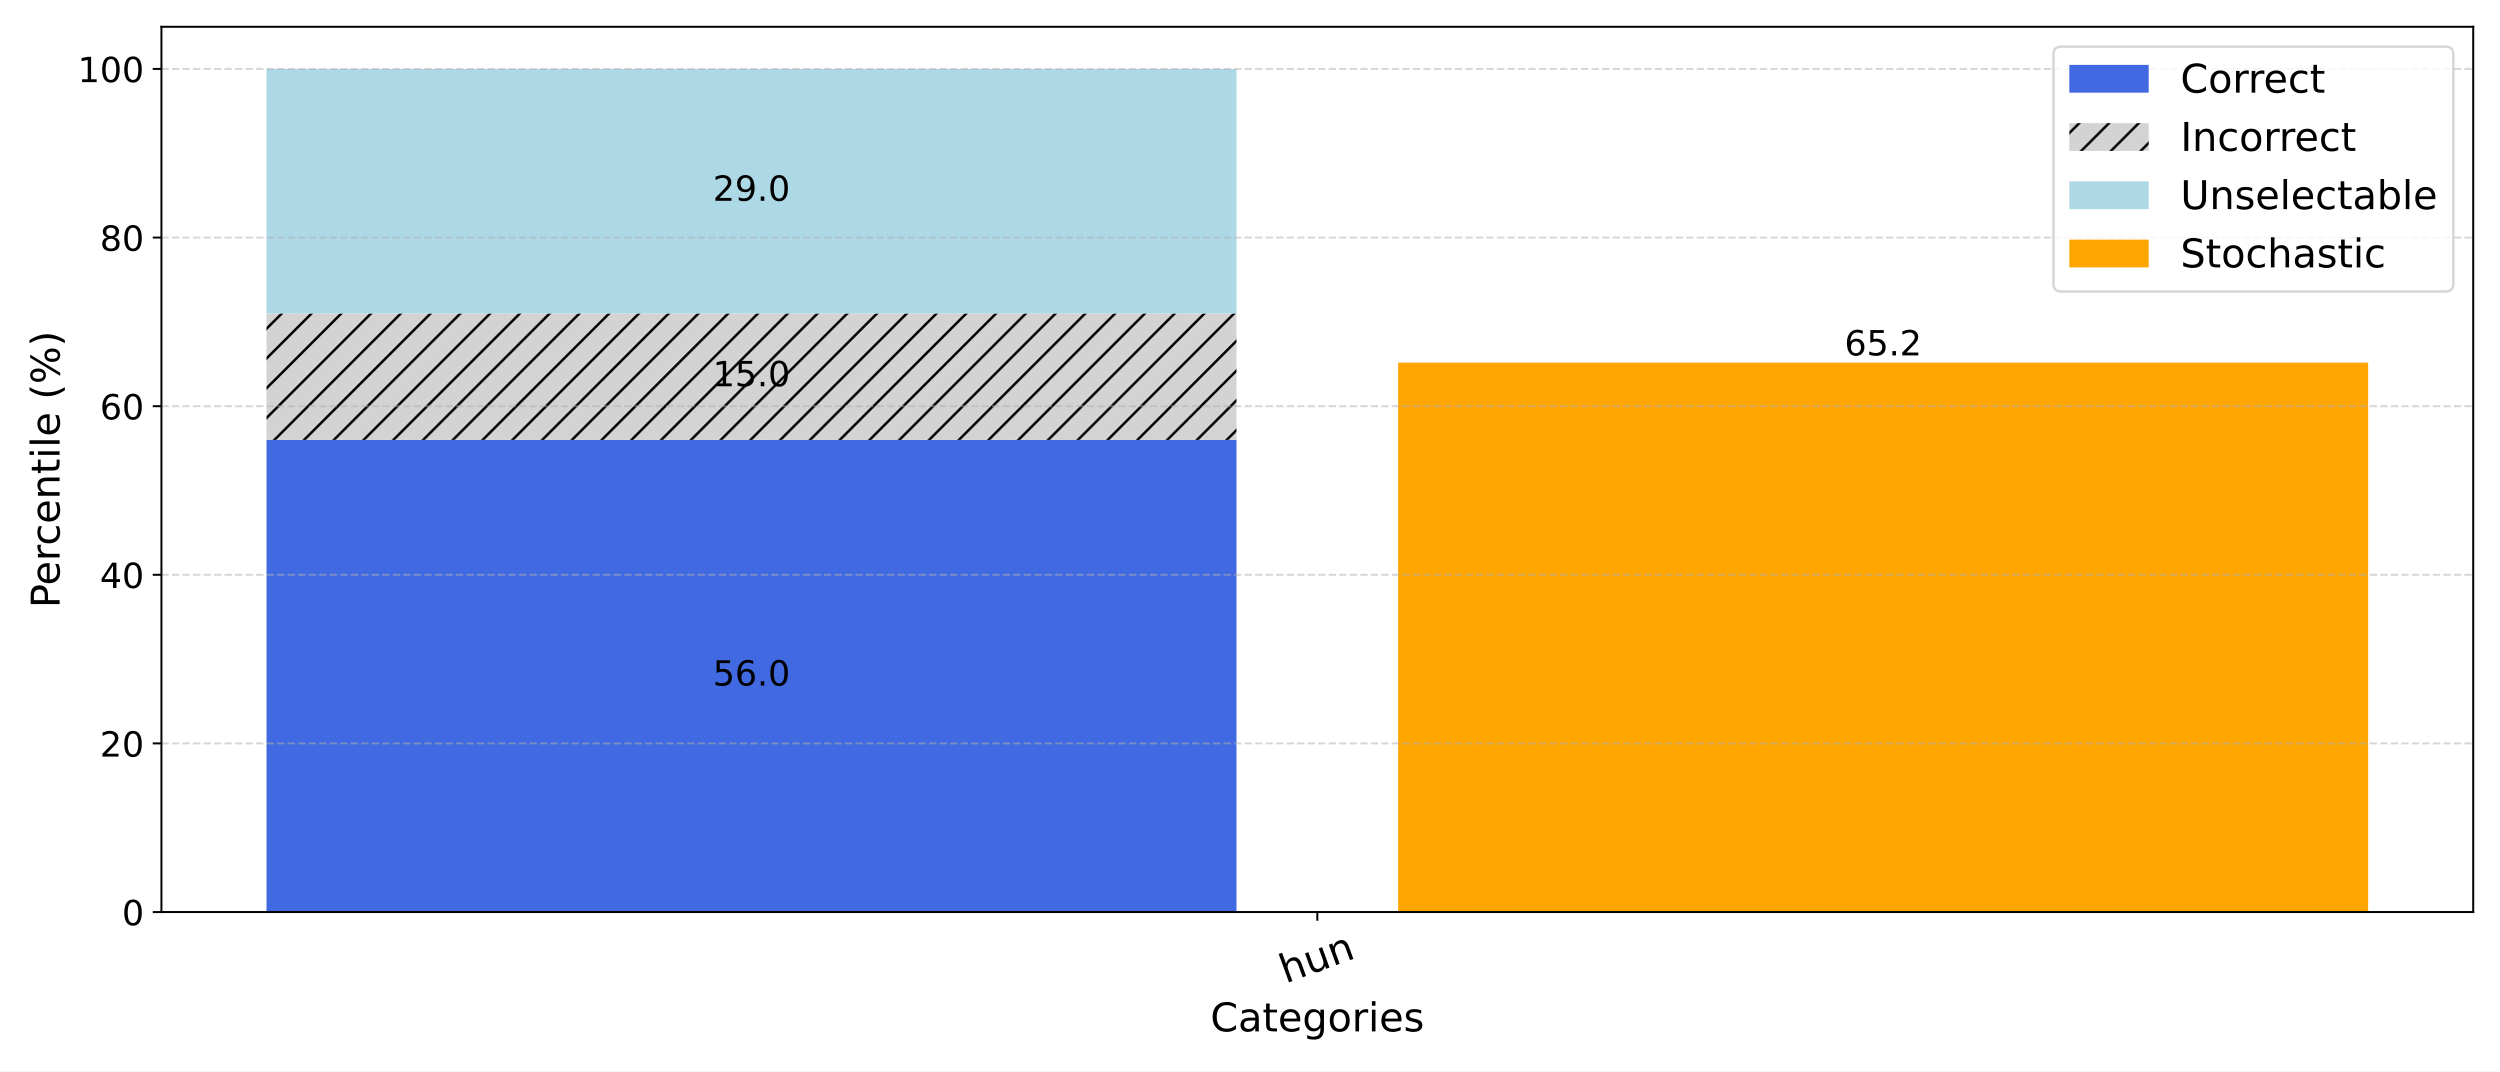
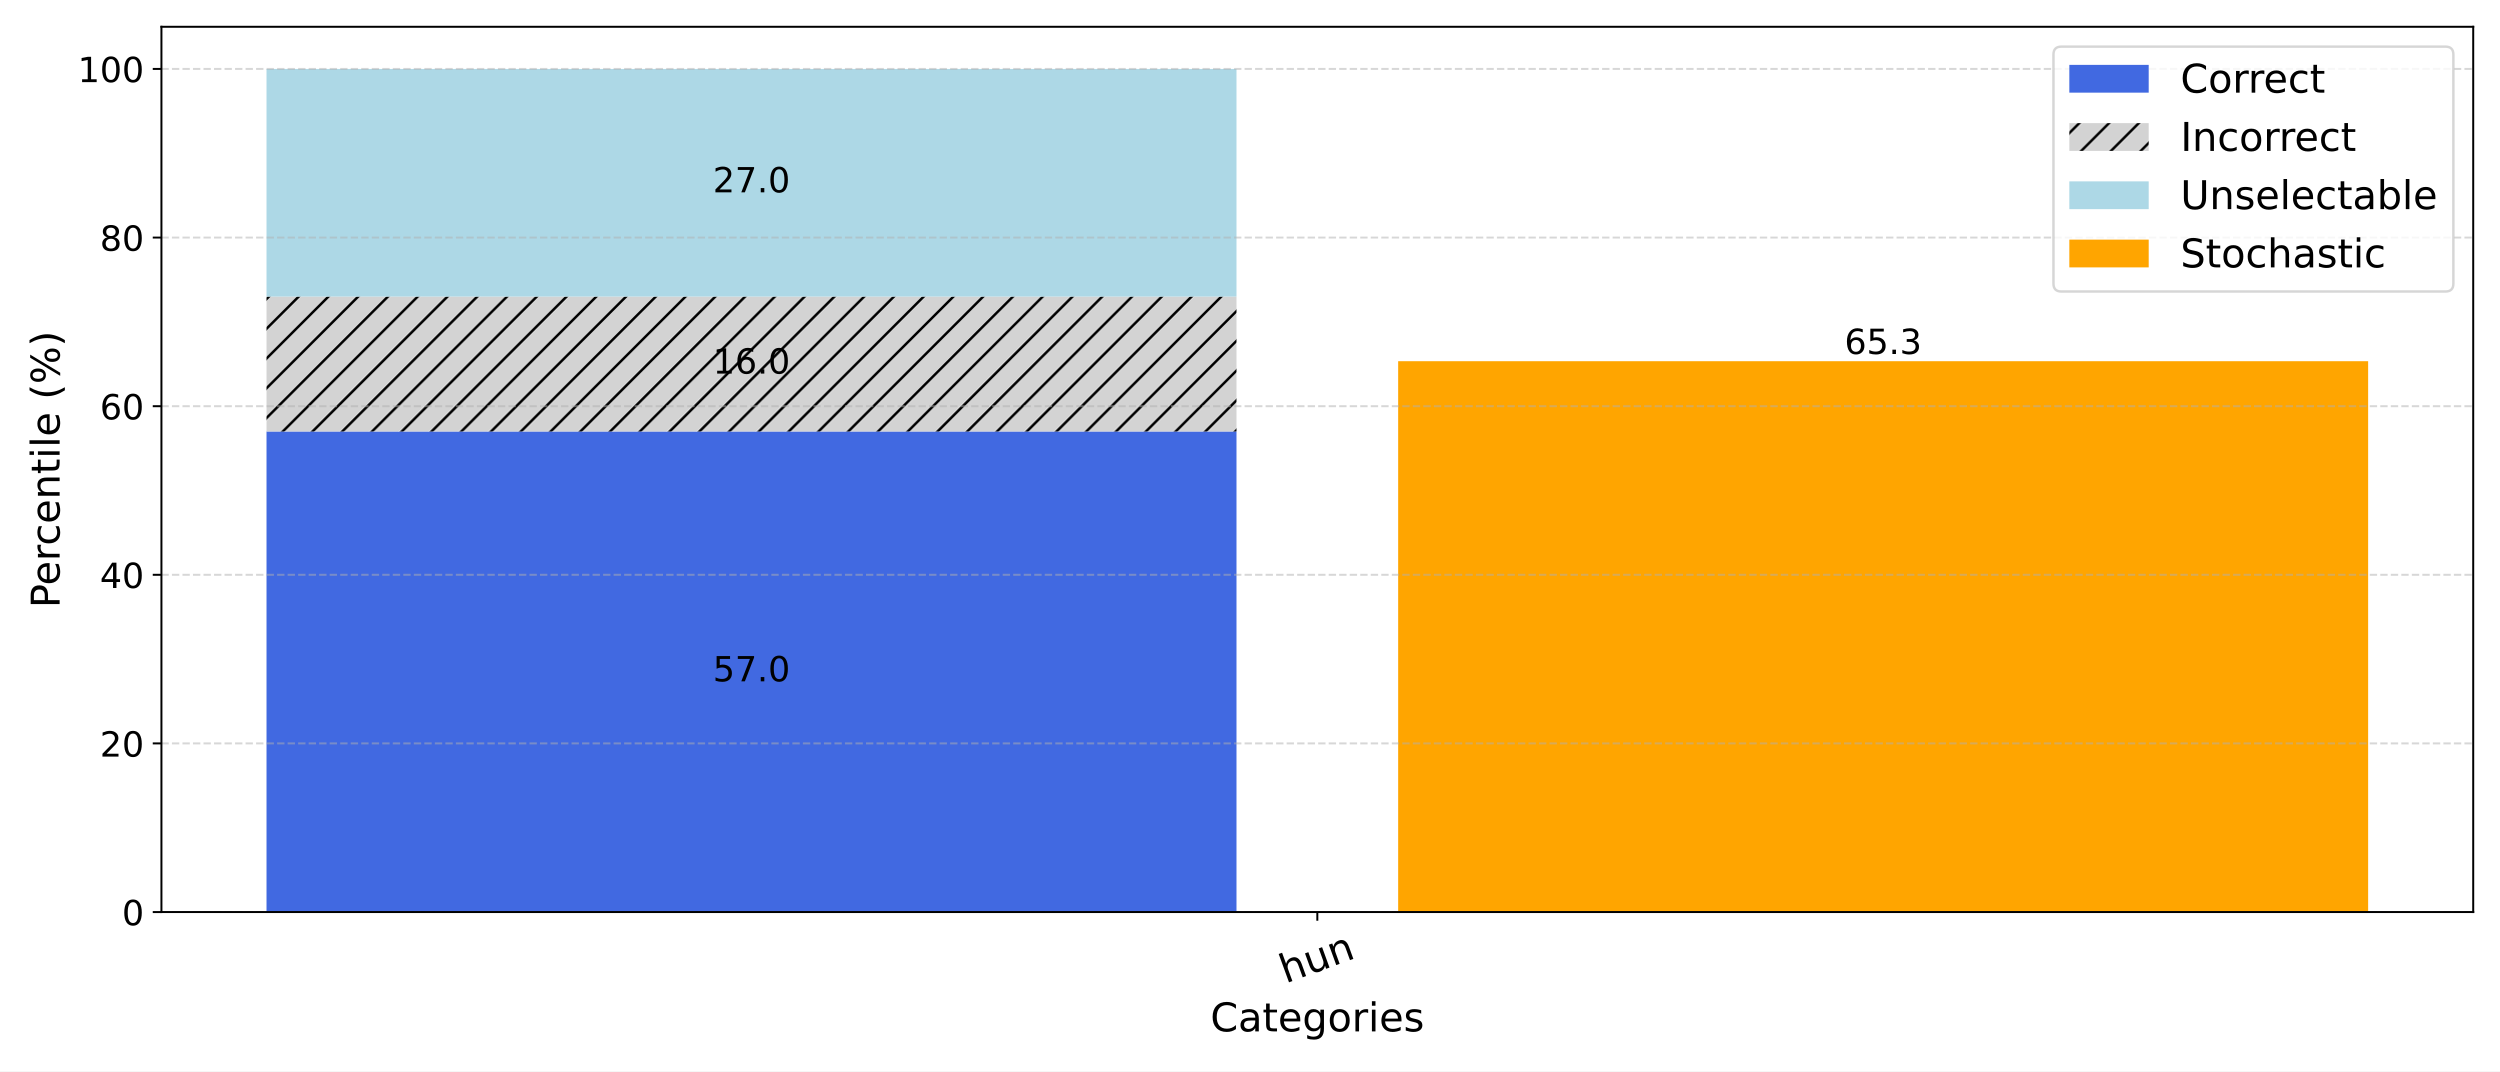
<svg xmlns="http://www.w3.org/2000/svg" xmlns:xlink="http://www.w3.org/1999/xlink" width="1008pt" height="432pt" viewBox="0 0 1008 432" version="1.1">
  <defs>
    <style type="text/css">*{stroke-linejoin: round; stroke-linecap: butt}</style>
  </defs>
  <g id="figure_1">
    <g id="patch_1">
      <path d="M 0 432  L 1008 432  L 1008 0  L 0 0  z " style="fill: #ffffff" />
    </g>
    <g id="axes_1">
      <g id="patch_2">
        <path d="M 65.09 367.736  L 997.2 367.736  L 997.2 10.8  L 65.09 10.8  z " style="fill: #ffffff" />
      </g>
      <g id="patch_3">
-         <path d="M 107.459 367.736  L 498.554 367.736  L 498.554 177.37  L 107.459 177.37  z " clip-path="url(#p33c2f311af)" style="fill: #4169e1" />
+         <path d="M 107.459 367.736  L 498.554 367.736  L 498.554 173.971  L 107.459 173.971  z " clip-path="url(#p656f614614)" style="fill: #4169e1" />
      </g>
      <g id="patch_4">
-         <path d="M 107.459 177.37  L 498.554 177.37  L 498.554 126.379  L 107.459 126.379  z " clip-path="url(#p33c2f311af)" style="fill: url(#h8eac0f4e69)" />
+         <path d="M 107.459 173.971  L 498.554 173.971  L 498.554 119.58  L 107.459 119.58  z " clip-path="url(#p656f614614)" style="fill: url(#h912735a41c)" />
      </g>
      <g id="patch_5">
-         <path d="M 107.459 126.379  L 498.554 126.379  L 498.554 27.797  L 107.459 27.797  z " clip-path="url(#p33c2f311af)" style="fill: #add8e6" />
+         <path d="M 107.459 119.58  L 498.554 119.58  L 498.554 27.797  L 107.459 27.797  z " clip-path="url(#p656f614614)" style="fill: #add8e6" />
      </g>
      <g id="patch_6">
-         <path d="M 563.736 367.736  L 954.831 367.736  L 954.831 146.209  L 563.736 146.209  z " clip-path="url(#p33c2f311af)" style="fill: #ffa500" />
+         <path d="M 563.736 367.736  L 954.831 367.736  L 954.831 145.642  L 563.736 145.642  z " clip-path="url(#p656f614614)" style="fill: #ffa500" />
      </g>
      <g id="matplotlib.axis_1">
        <g id="xtick_1">
          <g id="line2d_1">
            <defs>
-               <path id="mea6c5ace5f" d="M 0 0  L 0 3.5  " style="stroke: #000000; stroke-width: 0.8" />
+               <path id="md09e6001d0" d="M 0 0  L 0 3.5  " style="stroke: #000000; stroke-width: 0.8" />
            </defs>
            <g>
-               <use xlink:href="#mea6c5ace5f" x="531.145" y="367.736" style="stroke: #000000; stroke-width: 0.8" />
+               <use xlink:href="#md09e6001d0" x="531.145" y="367.736" style="stroke: #000000; stroke-width: 0.8" />
            </g>
          </g>
          <g id="text_1">
            <text style="font-size: 16px; font-family: 'DejaVu Sans', 'Bitstream Vera Sans', 'Computer Modern Sans Serif', 'Lucida Grande', 'Verdana', 'Geneva', 'Lucid', 'Arial', 'Helvetica', 'Avant Garde', sans-serif" transform="translate(518.3623 396.5646) rotate(-20)">hun</text>
          </g>
        </g>
        <g id="text_2">
          <text style="font-size: 16px; font-family: 'DejaVu Sans', 'Bitstream Vera Sans', 'Computer Modern Sans Serif', 'Lucida Grande', 'Verdana', 'Geneva', 'Lucid', 'Arial', 'Helvetica', 'Avant Garde', sans-serif; text-anchor: middle" x="531.145" y="415.849" transform="rotate(-0 531.145 415.8489)">Categories</text>
        </g>
      </g>
      <g id="matplotlib.axis_2">
        <g id="ytick_1">
          <g id="line2d_2">
-             <path d="M 65.09 367.736  L 997.2 367.736  " clip-path="url(#p33c2f311af)" style="fill: none; stroke-dasharray: 2.96,1.28; stroke-dashoffset: 0; stroke: #b0b0b0; stroke-opacity: 0.5; stroke-width: 0.8" />
+             <path d="M 65.09 367.736  L 997.2 367.736  " clip-path="url(#p656f614614)" style="fill: none; stroke-dasharray: 2.96,1.28; stroke-dashoffset: 0; stroke: #b0b0b0; stroke-opacity: 0.5; stroke-width: 0.8" />
          </g>
          <g id="line2d_3">
            <defs>
-               <path id="m45838e3c42" d="M 0 0  L -3.5 0  " style="stroke: #000000; stroke-width: 0.8" />
+               <path id="mfa908a0a28" d="M 0 0  L -3.5 0  " style="stroke: #000000; stroke-width: 0.8" />
            </defs>
            <g>
-               <use xlink:href="#m45838e3c42" x="65.09" y="367.736" style="stroke: #000000; stroke-width: 0.8" />
+               <use xlink:href="#mfa908a0a28" x="65.09" y="367.736" style="stroke: #000000; stroke-width: 0.8" />
            </g>
          </g>
          <g id="text_3">
            <text style="font-size: 14px; font-family: 'DejaVu Sans', 'Bitstream Vera Sans', 'Computer Modern Sans Serif', 'Lucida Grande', 'Verdana', 'Geneva', 'Lucid', 'Arial', 'Helvetica', 'Avant Garde', sans-serif; text-anchor: end" x="58.09" y="373.055" transform="rotate(-0 58.09 373.0549)">0</text>
          </g>
        </g>
        <g id="ytick_2">
          <g id="line2d_4">
-             <path d="M 65.09 299.748  L 997.2 299.748  " clip-path="url(#p33c2f311af)" style="fill: none; stroke-dasharray: 2.96,1.28; stroke-dashoffset: 0; stroke: #b0b0b0; stroke-opacity: 0.5; stroke-width: 0.8" />
+             <path d="M 65.09 299.748  L 997.2 299.748  " clip-path="url(#p656f614614)" style="fill: none; stroke-dasharray: 2.96,1.28; stroke-dashoffset: 0; stroke: #b0b0b0; stroke-opacity: 0.5; stroke-width: 0.8" />
          </g>
          <g id="line2d_5">
            <g>
-               <use xlink:href="#m45838e3c42" x="65.09" y="299.748" style="stroke: #000000; stroke-width: 0.8" />
+               <use xlink:href="#mfa908a0a28" x="65.09" y="299.748" style="stroke: #000000; stroke-width: 0.8" />
            </g>
          </g>
          <g id="text_4">
            <text style="font-size: 14px; font-family: 'DejaVu Sans', 'Bitstream Vera Sans', 'Computer Modern Sans Serif', 'Lucida Grande', 'Verdana', 'Geneva', 'Lucid', 'Arial', 'Helvetica', 'Avant Garde', sans-serif; text-anchor: end" x="58.09" y="305.067" transform="rotate(-0 58.09 305.0671)">20</text>
          </g>
        </g>
        <g id="ytick_3">
          <g id="line2d_6">
-             <path d="M 65.09 231.76  L 997.2 231.76  " clip-path="url(#p33c2f311af)" style="fill: none; stroke-dasharray: 2.96,1.28; stroke-dashoffset: 0; stroke: #b0b0b0; stroke-opacity: 0.5; stroke-width: 0.8" />
+             <path d="M 65.09 231.76  L 997.2 231.76  " clip-path="url(#p656f614614)" style="fill: none; stroke-dasharray: 2.96,1.28; stroke-dashoffset: 0; stroke: #b0b0b0; stroke-opacity: 0.5; stroke-width: 0.8" />
          </g>
          <g id="line2d_7">
            <g>
-               <use xlink:href="#m45838e3c42" x="65.09" y="231.76" style="stroke: #000000; stroke-width: 0.8" />
+               <use xlink:href="#mfa908a0a28" x="65.09" y="231.76" style="stroke: #000000; stroke-width: 0.8" />
            </g>
          </g>
          <g id="text_5">
            <text style="font-size: 14px; font-family: 'DejaVu Sans', 'Bitstream Vera Sans', 'Computer Modern Sans Serif', 'Lucida Grande', 'Verdana', 'Geneva', 'Lucid', 'Arial', 'Helvetica', 'Avant Garde', sans-serif; text-anchor: end" x="58.09" y="237.079" transform="rotate(-0 58.09 237.0793)">40</text>
          </g>
        </g>
        <g id="ytick_4">
          <g id="line2d_8">
-             <path d="M 65.09 163.773  L 997.2 163.773  " clip-path="url(#p33c2f311af)" style="fill: none; stroke-dasharray: 2.96,1.28; stroke-dashoffset: 0; stroke: #b0b0b0; stroke-opacity: 0.5; stroke-width: 0.8" />
+             <path d="M 65.09 163.773  L 997.2 163.773  " clip-path="url(#p656f614614)" style="fill: none; stroke-dasharray: 2.96,1.28; stroke-dashoffset: 0; stroke: #b0b0b0; stroke-opacity: 0.5; stroke-width: 0.8" />
          </g>
          <g id="line2d_9">
            <g>
-               <use xlink:href="#m45838e3c42" x="65.09" y="163.773" style="stroke: #000000; stroke-width: 0.8" />
+               <use xlink:href="#mfa908a0a28" x="65.09" y="163.773" style="stroke: #000000; stroke-width: 0.8" />
            </g>
          </g>
          <g id="text_6">
            <text style="font-size: 14px; font-family: 'DejaVu Sans', 'Bitstream Vera Sans', 'Computer Modern Sans Serif', 'Lucida Grande', 'Verdana', 'Geneva', 'Lucid', 'Arial', 'Helvetica', 'Avant Garde', sans-serif; text-anchor: end" x="58.09" y="169.091" transform="rotate(-0 58.09 169.0915)">60</text>
          </g>
        </g>
        <g id="ytick_5">
          <g id="line2d_10">
-             <path d="M 65.09 95.785  L 997.2 95.785  " clip-path="url(#p33c2f311af)" style="fill: none; stroke-dasharray: 2.96,1.28; stroke-dashoffset: 0; stroke: #b0b0b0; stroke-opacity: 0.5; stroke-width: 0.8" />
+             <path d="M 65.09 95.785  L 997.2 95.785  " clip-path="url(#p656f614614)" style="fill: none; stroke-dasharray: 2.96,1.28; stroke-dashoffset: 0; stroke: #b0b0b0; stroke-opacity: 0.5; stroke-width: 0.8" />
          </g>
          <g id="line2d_11">
            <g>
-               <use xlink:href="#m45838e3c42" x="65.09" y="95.785" style="stroke: #000000; stroke-width: 0.8" />
+               <use xlink:href="#mfa908a0a28" x="65.09" y="95.785" style="stroke: #000000; stroke-width: 0.8" />
            </g>
          </g>
          <g id="text_7">
            <text style="font-size: 14px; font-family: 'DejaVu Sans', 'Bitstream Vera Sans', 'Computer Modern Sans Serif', 'Lucida Grande', 'Verdana', 'Geneva', 'Lucid', 'Arial', 'Helvetica', 'Avant Garde', sans-serif; text-anchor: end" x="58.09" y="101.104" transform="rotate(-0 58.09 101.1037)">80</text>
          </g>
        </g>
        <g id="ytick_6">
          <g id="line2d_12">
-             <path d="M 65.09 27.797  L 997.2 27.797  " clip-path="url(#p33c2f311af)" style="fill: none; stroke-dasharray: 2.96,1.28; stroke-dashoffset: 0; stroke: #b0b0b0; stroke-opacity: 0.5; stroke-width: 0.8" />
+             <path d="M 65.09 27.797  L 997.2 27.797  " clip-path="url(#p656f614614)" style="fill: none; stroke-dasharray: 2.96,1.28; stroke-dashoffset: 0; stroke: #b0b0b0; stroke-opacity: 0.5; stroke-width: 0.8" />
          </g>
          <g id="line2d_13">
            <g>
-               <use xlink:href="#m45838e3c42" x="65.09" y="27.797" style="stroke: #000000; stroke-width: 0.8" />
+               <use xlink:href="#mfa908a0a28" x="65.09" y="27.797" style="stroke: #000000; stroke-width: 0.8" />
            </g>
          </g>
          <g id="text_8">
            <text style="font-size: 14px; font-family: 'DejaVu Sans', 'Bitstream Vera Sans', 'Computer Modern Sans Serif', 'Lucida Grande', 'Verdana', 'Geneva', 'Lucid', 'Arial', 'Helvetica', 'Avant Garde', sans-serif; text-anchor: end" x="58.09" y="33.116" transform="rotate(-0 58.09 33.11586)">100</text>
          </g>
        </g>
        <g id="text_9">
          <text style="font-size: 16px; font-family: 'DejaVu Sans', 'Bitstream Vera Sans', 'Computer Modern Sans Serif', 'Lucida Grande', 'Verdana', 'Geneva', 'Lucid', 'Arial', 'Helvetica', 'Avant Garde', sans-serif; text-anchor: middle" x="24.04" y="189.268" transform="rotate(-90 24.04 189.268)">Percentile (%)</text>
        </g>
      </g>
      <g id="patch_7">
        <path d="M 65.09 367.736  L 65.09 10.8  " style="fill: none; stroke: #000000; stroke-width: 0.8; stroke-linejoin: miter; stroke-linecap: square" />
      </g>
      <g id="patch_8">
        <path d="M 997.2 367.736  L 997.2 10.8  " style="fill: none; stroke: #000000; stroke-width: 0.8; stroke-linejoin: miter; stroke-linecap: square" />
      </g>
      <g id="patch_9">
        <path d="M 65.09 367.736  L 997.2 367.736  " style="fill: none; stroke: #000000; stroke-width: 0.8; stroke-linejoin: miter; stroke-linecap: square" />
      </g>
      <g id="patch_10">
        <path d="M 65.09 10.8  L 997.2 10.8  " style="fill: none; stroke: #000000; stroke-width: 0.8; stroke-linejoin: miter; stroke-linecap: square" />
      </g>
      <g id="text_10">
-         <text style="font-size: 14px; font-family: 'DejaVu Sans', 'Bitstream Vera Sans', 'Computer Modern Sans Serif', 'Lucida Grande', 'Verdana', 'Geneva', 'Lucid', 'Arial', 'Helvetica', 'Avant Garde', sans-serif; text-anchor: middle" x="303.006" y="276.416" transform="rotate(-0 303.0062 276.4162)">56.0</text>
+         <text style="font-size: 14px; font-family: 'DejaVu Sans', 'Bitstream Vera Sans', 'Computer Modern Sans Serif', 'Lucida Grande', 'Verdana', 'Geneva', 'Lucid', 'Arial', 'Helvetica', 'Avant Garde', sans-serif; text-anchor: middle" x="303.006" y="274.716" transform="rotate(-0 303.0062 274.7165)">57.0</text>
      </g>
      <g id="text_11">
-         <text style="font-size: 14px; font-family: 'DejaVu Sans', 'Bitstream Vera Sans', 'Computer Modern Sans Serif', 'Lucida Grande', 'Verdana', 'Geneva', 'Lucid', 'Arial', 'Helvetica', 'Avant Garde', sans-serif; text-anchor: middle" x="303.006" y="155.738" transform="rotate(-0 303.0062 155.7378)">15.0</text>
+         <text style="font-size: 14px; font-family: 'DejaVu Sans', 'Bitstream Vera Sans', 'Computer Modern Sans Serif', 'Lucida Grande', 'Verdana', 'Geneva', 'Lucid', 'Arial', 'Helvetica', 'Avant Garde', sans-serif; text-anchor: middle" x="303.006" y="150.639" transform="rotate(-0 303.0062 150.6387)">16.0</text>
      </g>
      <g id="text_12">
-         <text style="font-size: 14px; font-family: 'DejaVu Sans', 'Bitstream Vera Sans', 'Computer Modern Sans Serif', 'Lucida Grande', 'Verdana', 'Geneva', 'Lucid', 'Arial', 'Helvetica', 'Avant Garde', sans-serif; text-anchor: middle" x="303.006" y="80.951" transform="rotate(-0 303.0062 80.95124)">29.0</text>
+         <text style="font-size: 14px; font-family: 'DejaVu Sans', 'Bitstream Vera Sans', 'Computer Modern Sans Serif', 'Lucida Grande', 'Verdana', 'Geneva', 'Lucid', 'Arial', 'Helvetica', 'Avant Garde', sans-serif; text-anchor: middle" x="303.006" y="77.552" transform="rotate(-0 303.0062 77.55185)">27.0</text>
      </g>
      <g id="text_13">
-         <text style="font-size: 14px; font-family: 'DejaVu Sans', 'Bitstream Vera Sans', 'Computer Modern Sans Serif', 'Lucida Grande', 'Verdana', 'Geneva', 'Lucid', 'Arial', 'Helvetica', 'Avant Garde', sans-serif; text-anchor: middle" x="759.284" y="143.297" transform="rotate(-0 759.2838 143.2975)">65.2</text>
+         <text style="font-size: 14px; font-family: 'DejaVu Sans', 'Bitstream Vera Sans', 'Computer Modern Sans Serif', 'Lucida Grande', 'Verdana', 'Geneva', 'Lucid', 'Arial', 'Helvetica', 'Avant Garde', sans-serif; text-anchor: middle" x="759.284" y="142.731" transform="rotate(-0 759.2838 142.7309)">65.3</text>
      </g>
      <g id="legend_1">
        <g id="patch_11">
          <path d="M 831.158 117.54  L 986 117.54  Q 989.2 117.54 989.2 114.34  L 989.2 22  Q 989.2 18.8 986 18.8  L 831.158 18.8  Q 827.957 18.8 827.957 22  L 827.957 114.34  Q 827.957 117.54 831.158 117.54  z " style="fill: #ffffff; opacity: 0.8; stroke: #cccccc; stroke-linejoin: miter" />
        </g>
        <g id="patch_12">
          <path d="M 834.357 37.358  L 866.357 37.358  L 866.357 26.157  L 834.357 26.157  z " style="fill: #4169e1" />
        </g>
        <g id="text_14">
          <text style="font-size: 16px; font-family: 'DejaVu Sans', 'Bitstream Vera Sans', 'Computer Modern Sans Serif', 'Lucida Grande', 'Verdana', 'Geneva', 'Lucid', 'Arial', 'Helvetica', 'Avant Garde', sans-serif; text-anchor: start" x="879.158" y="37.358" transform="rotate(-0 879.1575 37.3575)">Correct</text>
        </g>
        <g id="patch_13">
-           <path d="M 834.357 60.843  L 866.357 60.843  L 866.357 49.642  L 834.357 49.642  z " style="fill: url(#h8eac0f4e69)" />
+           <path d="M 834.357 60.843  L 866.357 60.843  L 866.357 49.642  L 834.357 49.642  z " style="fill: url(#h912735a41c)" />
        </g>
        <g id="text_15">
          <text style="font-size: 16px; font-family: 'DejaVu Sans', 'Bitstream Vera Sans', 'Computer Modern Sans Serif', 'Lucida Grande', 'Verdana', 'Geneva', 'Lucid', 'Arial', 'Helvetica', 'Avant Garde', sans-serif; text-anchor: start" x="879.158" y="60.843" transform="rotate(-0 879.1575 60.8425)">Incorrect</text>
        </g>
        <g id="patch_14">
          <path d="M 834.357 84.328  L 866.357 84.328  L 866.357 73.127  L 834.357 73.127  z " style="fill: #add8e6" />
        </g>
        <g id="text_16">
          <text style="font-size: 16px; font-family: 'DejaVu Sans', 'Bitstream Vera Sans', 'Computer Modern Sans Serif', 'Lucida Grande', 'Verdana', 'Geneva', 'Lucid', 'Arial', 'Helvetica', 'Avant Garde', sans-serif; text-anchor: start" x="879.158" y="84.328" transform="rotate(-0 879.1575 84.3275)">Unselectable</text>
        </g>
        <g id="patch_15">
          <path d="M 834.357 107.812  L 866.357 107.812  L 866.357 96.612  L 834.357 96.612  z " style="fill: #ffa500" />
        </g>
        <g id="text_17">
          <text style="font-size: 16px; font-family: 'DejaVu Sans', 'Bitstream Vera Sans', 'Computer Modern Sans Serif', 'Lucida Grande', 'Verdana', 'Geneva', 'Lucid', 'Arial', 'Helvetica', 'Avant Garde', sans-serif; text-anchor: start" x="879.158" y="107.812" transform="rotate(-0 879.1575 107.8125)">Stochastic</text>
        </g>
      </g>
    </g>
  </g>
  <defs>
-     <clipPath id="p33c2f311af">
+     <clipPath id="p656f614614">
      <rect x="65.09" y="10.8" width="932.11" height="356.936" />
    </clipPath>
  </defs>
  <defs>
-     <pattern id="h8eac0f4e69" patternUnits="userSpaceOnUse" x="0" y="0" width="72" height="72">
+     <pattern id="h912735a41c" patternUnits="userSpaceOnUse" x="0" y="0" width="72" height="72">
      <rect x="0" y="0" width="73" height="73" fill="#d3d3d3" />
      <path d="M -36 36  L 36 -36  M -30 42  L 42 -30  M -24 48  L 48 -24  M -18 54  L 54 -18  M -12 60  L 60 -12  M -6 66  L 66 -6  M 0 72  L 72 0  M 6 78  L 78 6  M 12 84  L 84 12  M 18 90  L 90 18  M 24 96  L 96 24  M 30 102  L 102 30  M 36 108  L 108 36  " style="fill: #000000; stroke: #000000; stroke-width: 1.0; stroke-linecap: butt; stroke-linejoin: miter" />
    </pattern>
  </defs>
</svg>
